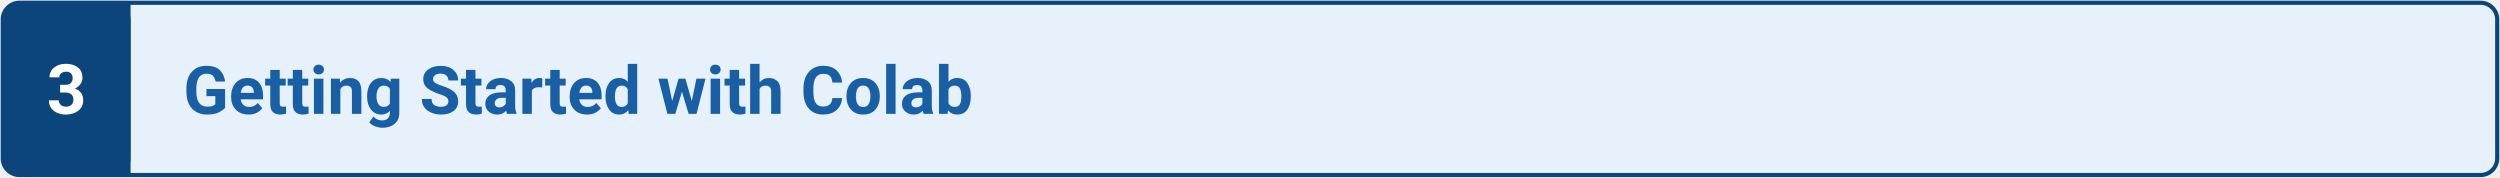
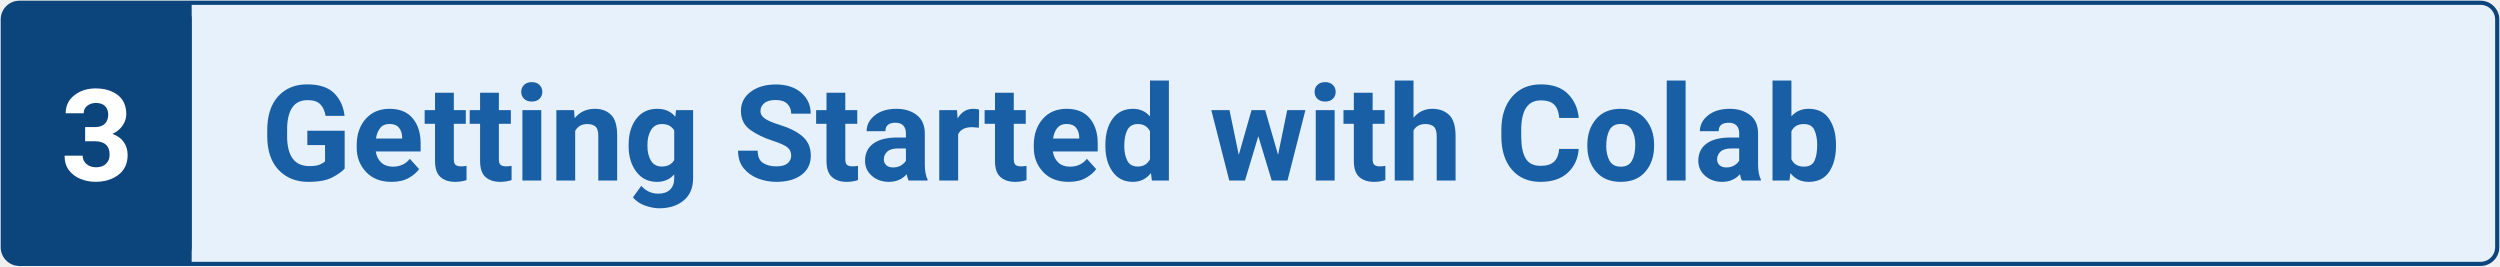
- <svg xmlns="http://www.w3.org/2000/svg" width="900" height="64" viewBox="0 0 900 64">
-   <rect x="1" y="1" width="898" height="62" rx="6" fill="#E6F1FB" />
-   <rect x="1" y="1" width="46" height="62" rx="6" fill="#0C447C" />
-   <rect x="41" y="1" width="6" height="62" fill="#0C447C" />
-   <text x="24.0" y="41.0" font-family="Roboto, Arial, Helvetica, sans-serif" font-size="25" font-weight="700" fill="#FFFFFF" text-anchor="middle">3</text>
-   <text x="66" y="41.0" font-family="Roboto, Arial, Helvetica, sans-serif" font-size="24" font-weight="700" fill="#185FA5">Getting Started with Colab</text>
-   <rect x="1" y="1" width="898" height="62" rx="6" fill="none" stroke="#0C447C" stroke-width="1.5" />
+ <svg xmlns="http://www.w3.org/2000/svg" width="900" height="96" viewBox="0 0 900 96">
+   <rect x="1" y="1" width="898" height="94" rx="6" fill="#E6F1FB" />
+   <rect x="1" y="1" width="68" height="94" rx="6" fill="#0C447C" />
+   <rect x="63" y="1" width="6" height="94" fill="#0C447C" />
+   <text x="35.0" y="65.0" font-family="Roboto, Arial, Helvetica, sans-serif" font-size="46" font-weight="700" fill="#FFFFFF" text-anchor="middle">3</text>
+   <text x="94" y="65.0" font-family="Roboto, Arial, Helvetica, sans-serif" font-size="48" font-weight="700" fill="#185FA5">Getting Started with Colab</text>
+   <rect x="1" y="1" width="898" height="94" rx="6" fill="none" stroke="#0C447C" stroke-width="1.5" />
</svg>
